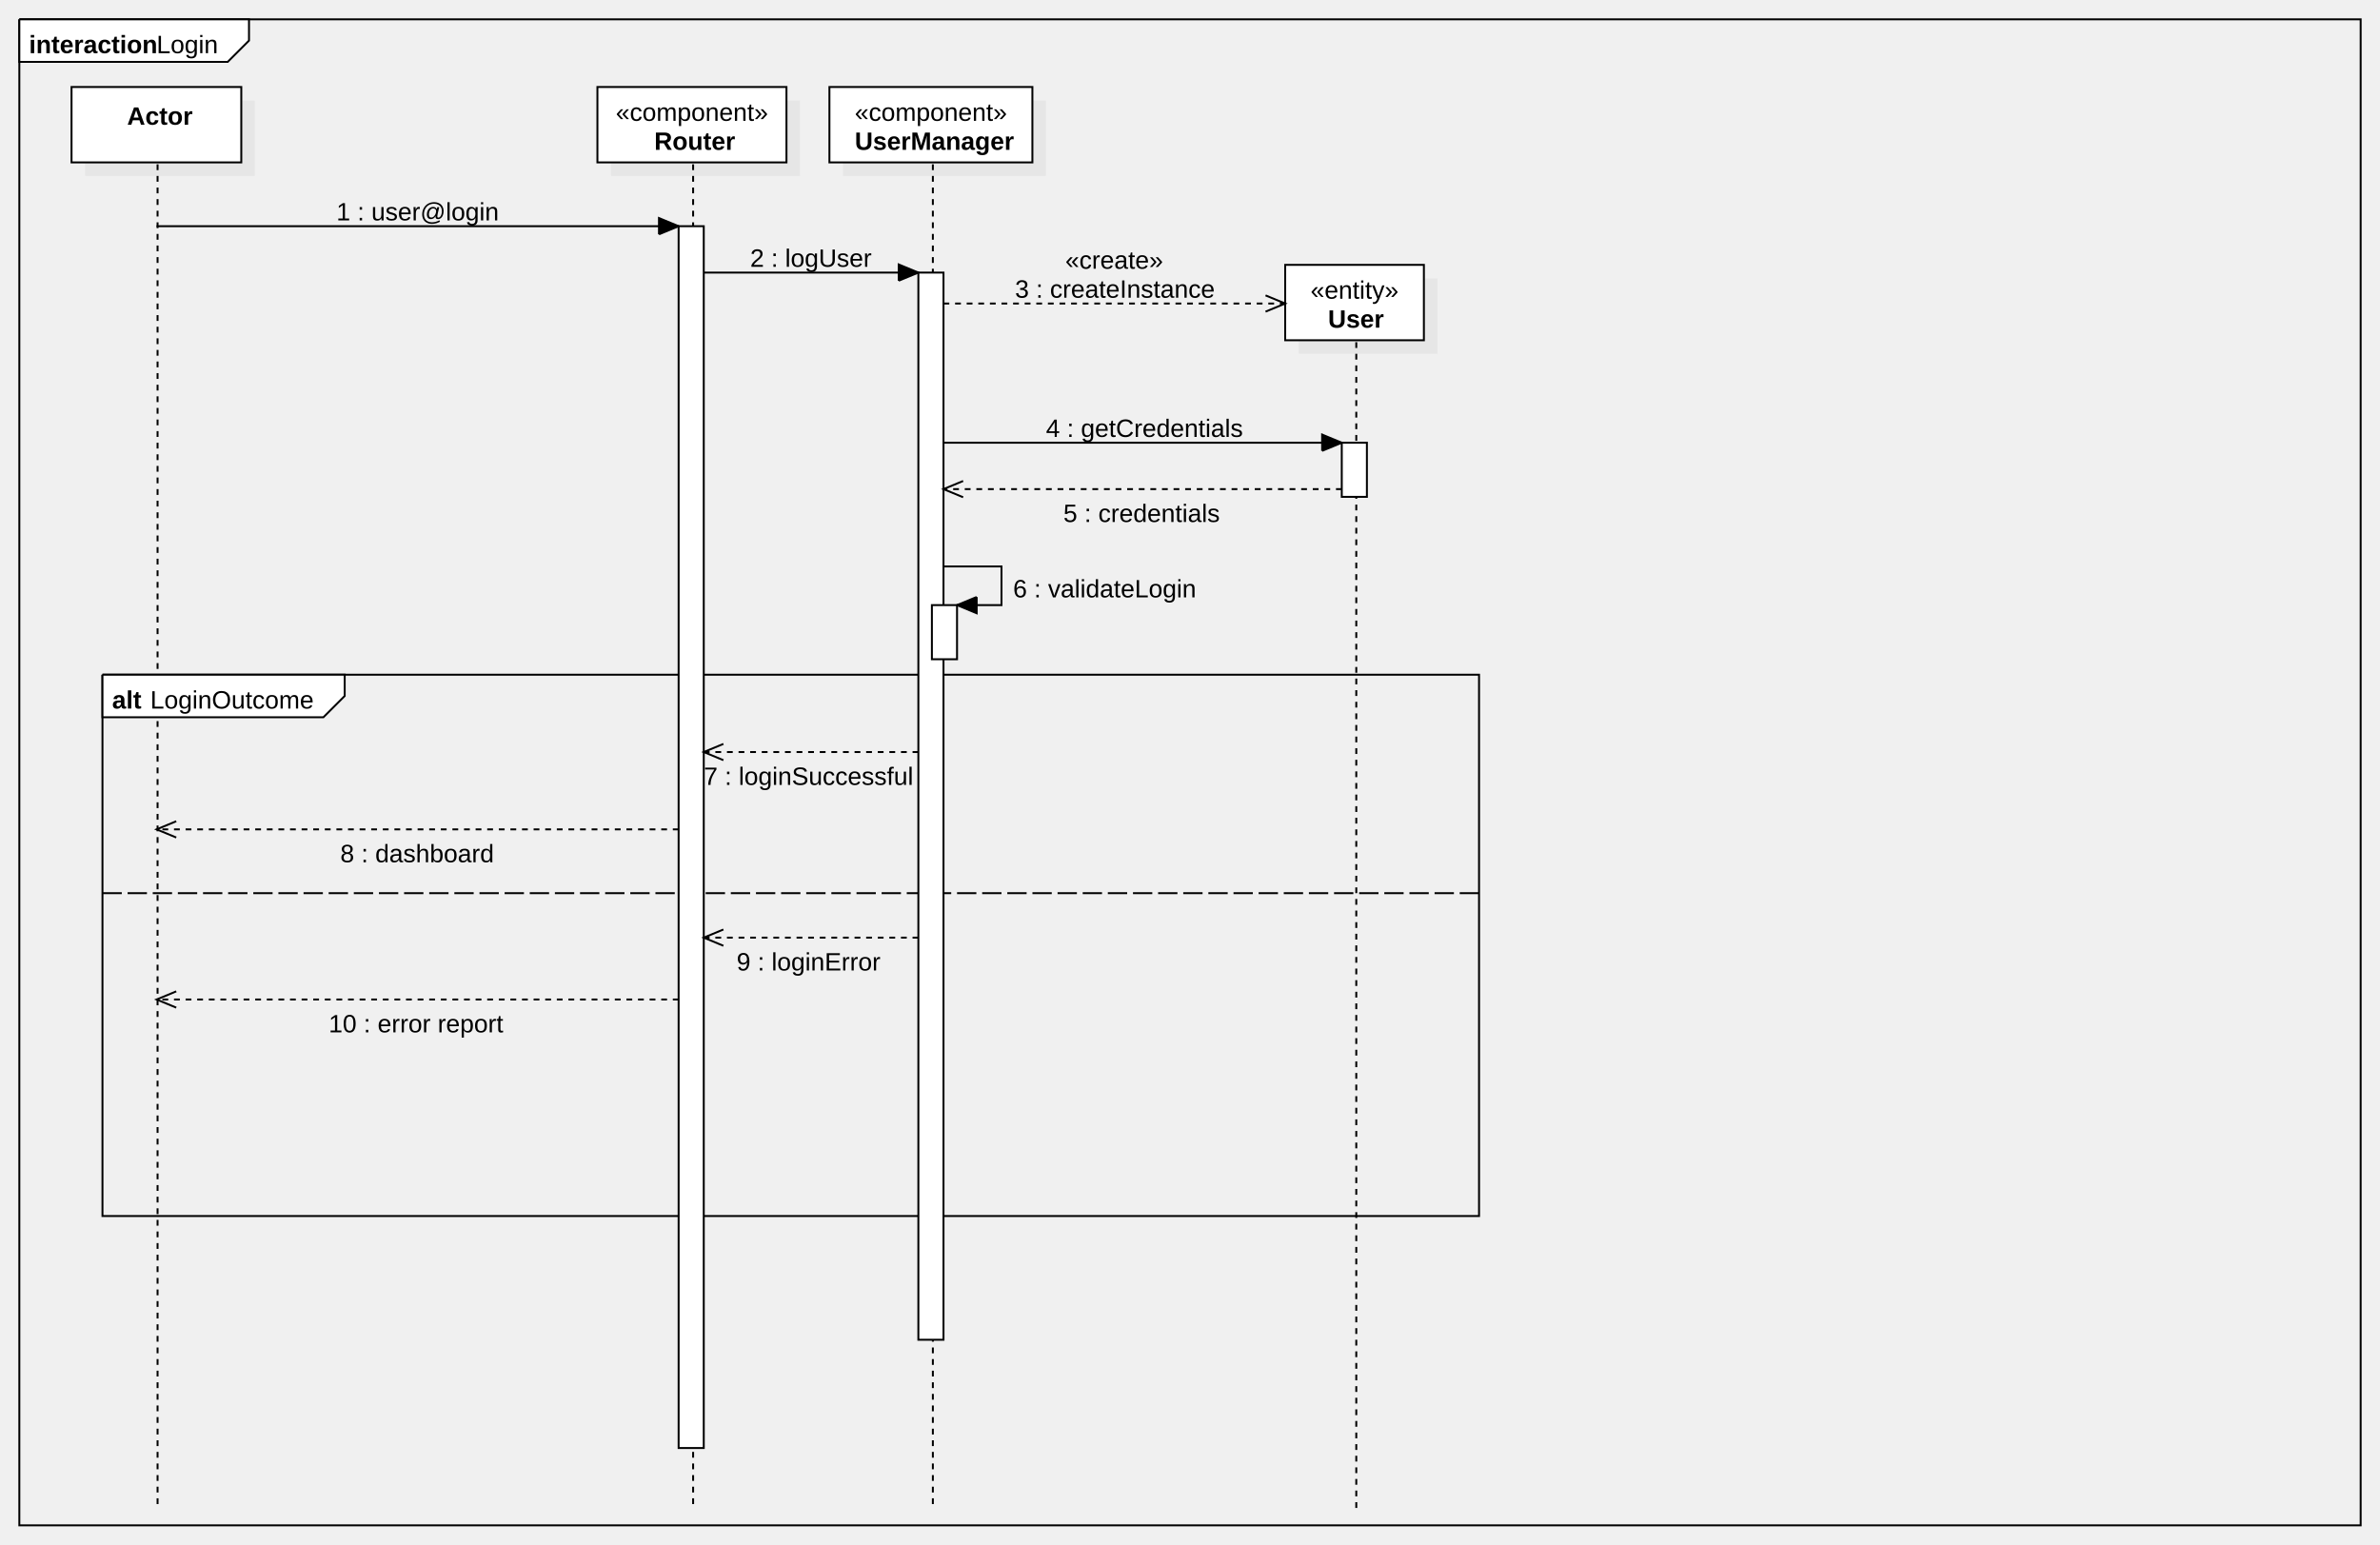
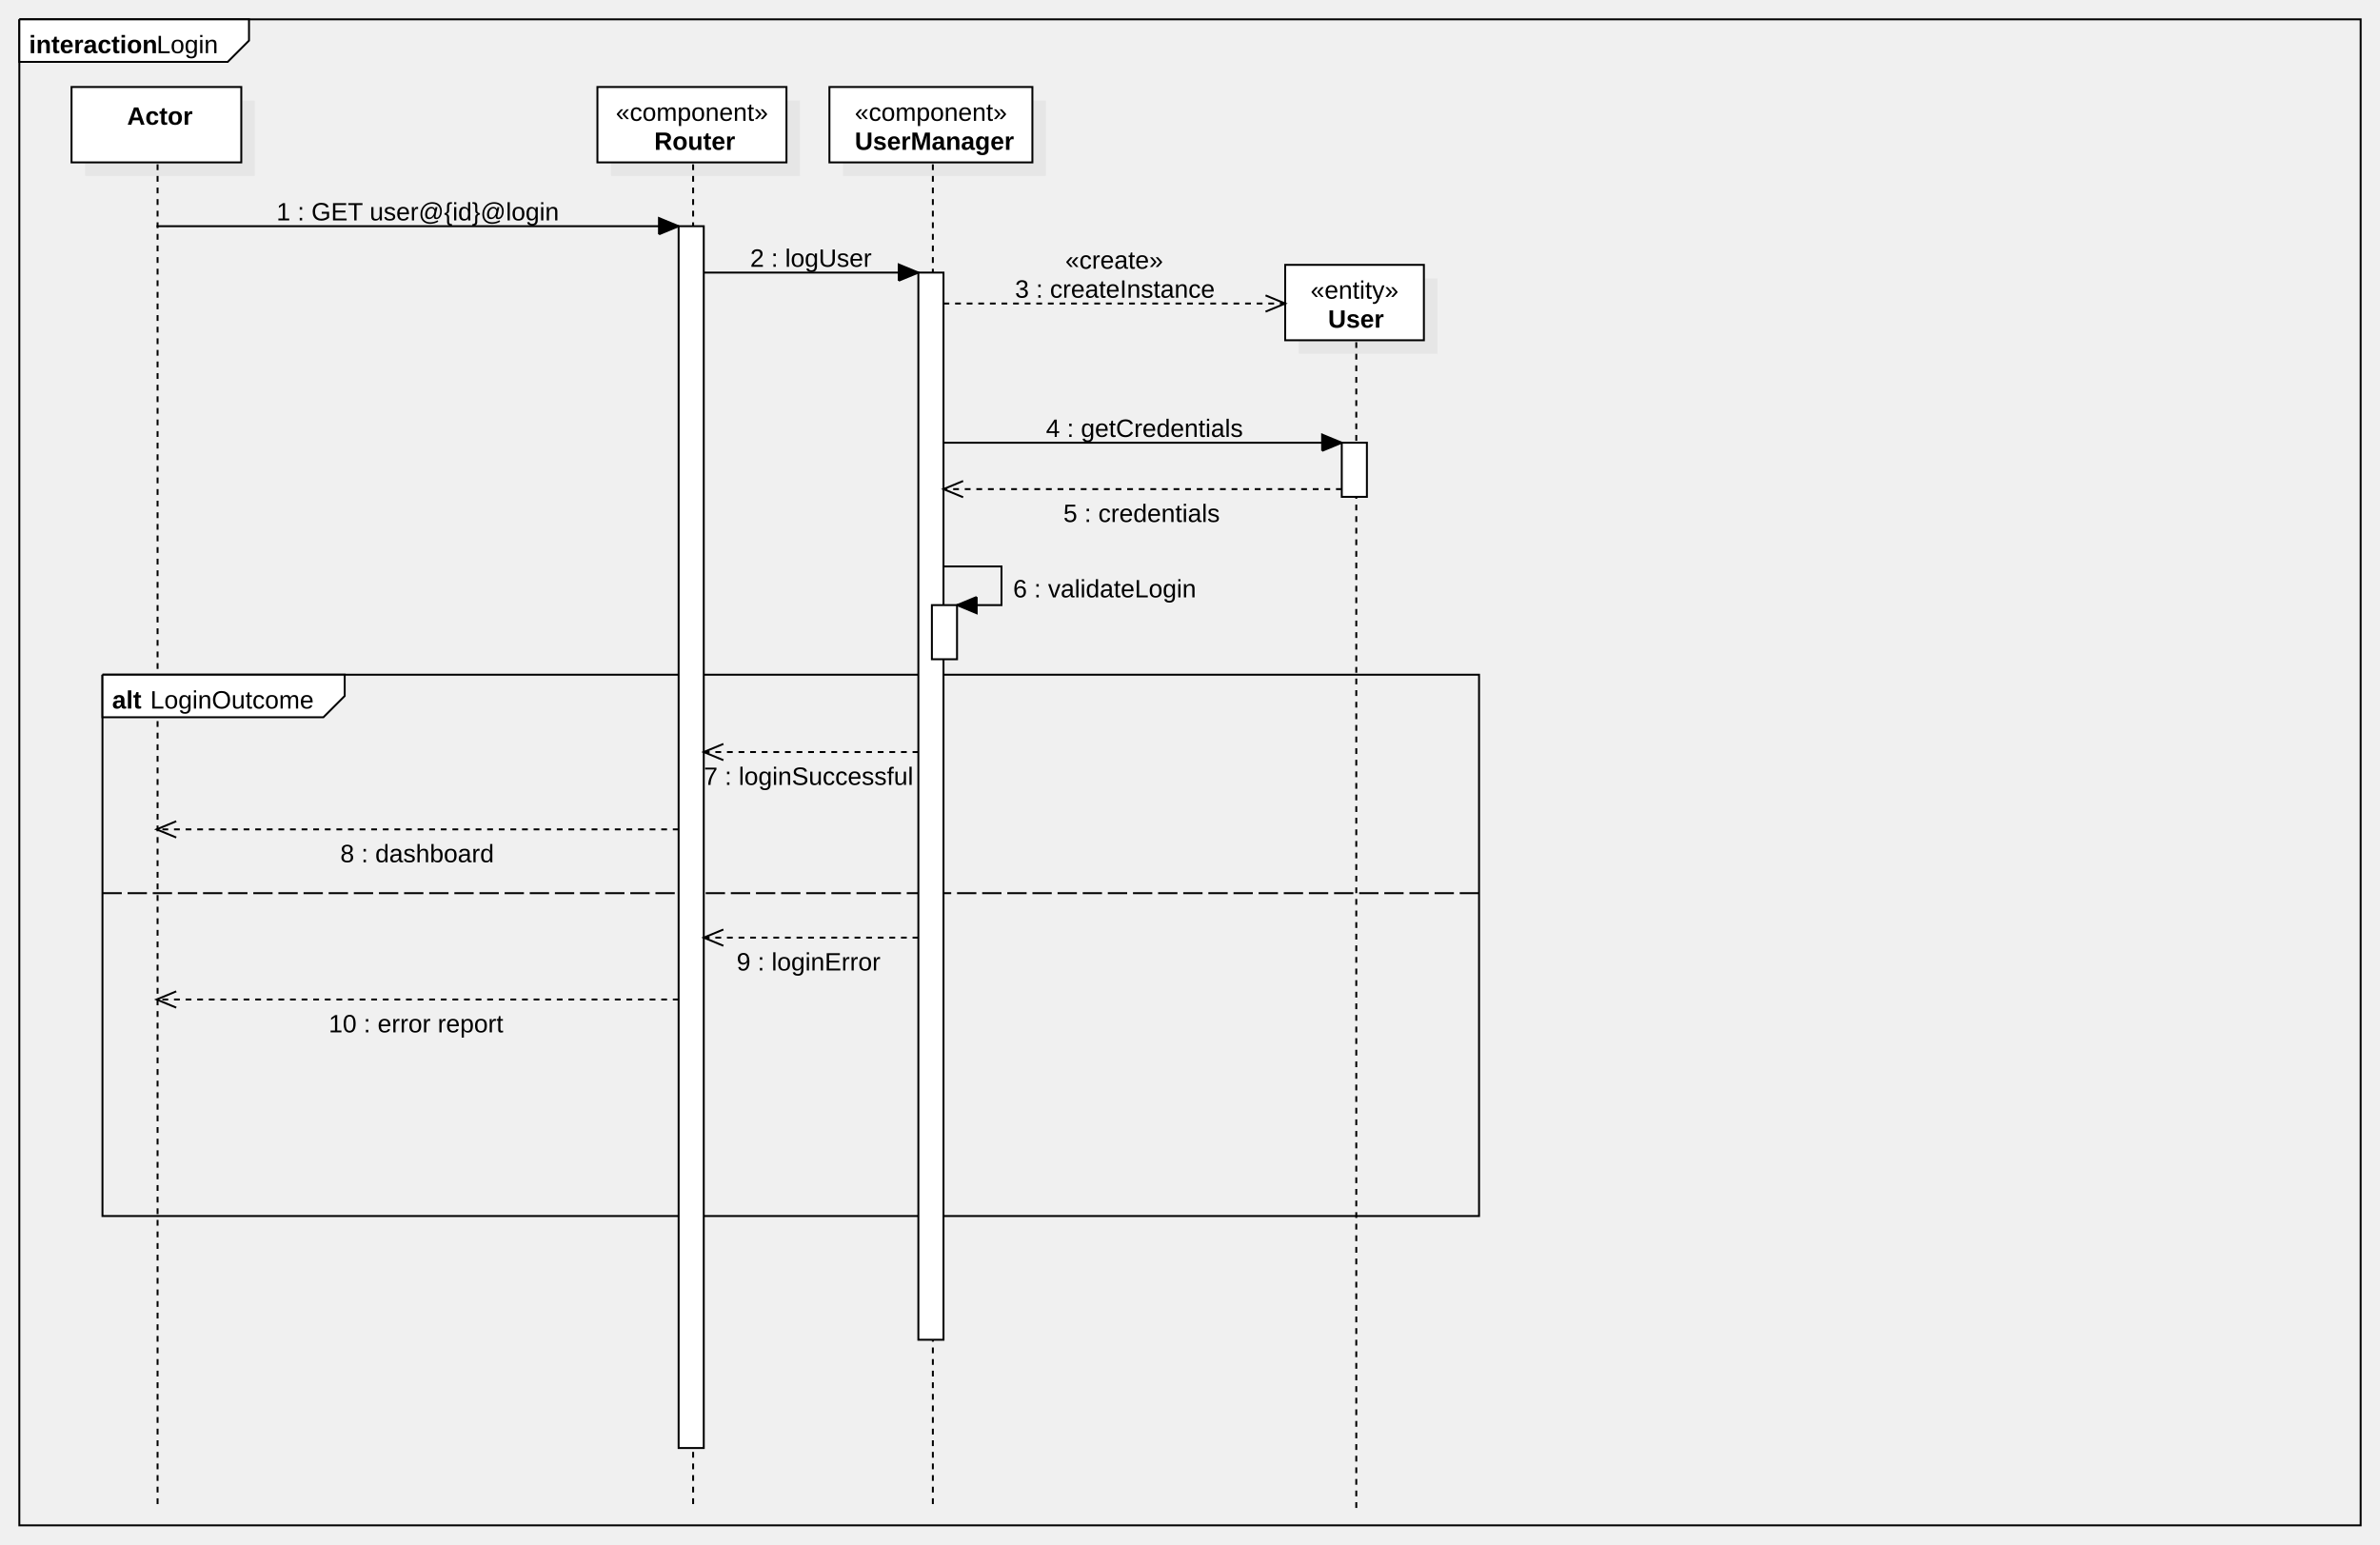
<svg xmlns="http://www.w3.org/2000/svg" version="1.1" width="1231" height="799">
  <defs />
  <g>
    <g transform="translate(5,5) scale(1,1)">
      <path fill="none" stroke="#000000" d="M 5 5 L 1216 5 L 1216 784 L 5 784 L 5 5" stroke-miterlimit="10" />
    </g>
    <g transform="translate(5,5) scale(1,1)">
      <path fill="#ffffff" stroke="none" d="M 5 5 L 5 27 L 112.787 27 L 123.787 16 L 123.787 5 L 5 5" />
    </g>
    <g transform="translate(5,5) scale(1,1)">
      <path fill="none" stroke="#000000" d="M 5 5 L 5 27 L 112.787 27 L 123.787 16 L 123.787 5 L 5 5 L 5 5" stroke-miterlimit="10" />
    </g>
    <g transform="translate(5,5) scale(1,1)">
      <g>
        <path fill="none" stroke="none" />
        <text fill="#000000" stroke="none" font-family="Arial" font-size="13px" font-style="normal" font-weight="normal" text-decoration="none" x="75.979" y="22.5">Login</text>
      </g>
    </g>
    <g transform="translate(5,5) scale(1,1)">
      <g>
        <path fill="none" stroke="none" />
        <text fill="#000000" stroke="none" font-family="Arial" font-size="13px" font-style="normal" font-weight="bold" text-decoration="none" x="10" y="22.5">interaction</text>
      </g>
    </g>
    <g transform="translate(5,5) scale(1,1)">
      <rect fill="#C0C0C0" stroke="none" x="39" y="47" width="87.802" height="39" opacity="0.2" />
    </g>
    <g transform="translate(5,5) scale(1,1)">
      <rect fill="#ffffff" stroke="none" x="32" y="40" width="87.802" height="39" />
    </g>
    <g transform="translate(5,5) scale(1,1)">
      <path fill="none" stroke="#000000" d="M 32 40 L 119.802 40 L 119.802 79 L 32 79 L 32 40 Z Z" stroke-miterlimit="10" />
    </g>
    <g transform="translate(5,5) scale(1,1)">
      <g>
        <path fill="none" stroke="none" />
        <text fill="#000000" stroke="none" font-family="Arial" font-size="13px" font-style="normal" font-weight="bold" text-decoration="none" x="60.73" y="59.5">Actor</text>
      </g>
    </g>
    <g transform="translate(5,5) scale(1,1)">
      <path fill="none" stroke="#000000" d="M 76.5 80 L 76.5 776" stroke-miterlimit="10" stroke-dasharray="3" />
    </g>
    <g transform="translate(5,5) scale(1,1)">
      <rect fill="#C0C0C0" stroke="none" x="311" y="47" width="97.781" height="39" opacity="0.2" />
    </g>
    <g transform="translate(5,5) scale(1,1)">
      <rect fill="#ffffff" stroke="none" x="304" y="40" width="97.781" height="39" />
    </g>
    <g transform="translate(5,5) scale(1,1)">
      <path fill="none" stroke="#000000" d="M 304 40 L 401.781 40 L 401.781 79 L 304 79 L 304 40 Z Z" stroke-miterlimit="10" />
    </g>
    <g transform="translate(5,5) scale(1,1)">
      <g>
        <path fill="none" stroke="none" />
        <text fill="#000000" stroke="none" font-family="Arial" font-size="13px" font-style="normal" font-weight="normal" text-decoration="none" x="313.5" y="57.5">«component»</text>
      </g>
    </g>
    <g transform="translate(5,5) scale(1,1)">
      <g>
        <path fill="none" stroke="none" />
        <text fill="#000000" stroke="none" font-family="Arial" font-size="13px" font-style="normal" font-weight="bold" text-decoration="none" x="333.381" y="72.5">Router</text>
      </g>
    </g>
    <g transform="translate(5,5) scale(1,1)">
      <path fill="none" stroke="#000000" d="M 353.5 80 L 353.5 776" stroke-miterlimit="10" stroke-dasharray="3" />
    </g>
    <g transform="translate(5,5) scale(1,1)">
      <rect fill="#C0C0C0" stroke="none" x="431" y="47" width="104.979" height="39" opacity="0.2" />
    </g>
    <g transform="translate(5,5) scale(1,1)">
      <rect fill="#ffffff" stroke="none" x="424" y="40" width="104.979" height="39" />
    </g>
    <g transform="translate(5,5) scale(1,1)">
      <path fill="none" stroke="#000000" d="M 424 40 L 528.979 40 L 528.979 79 L 424 79 L 424 40 Z Z" stroke-miterlimit="10" />
    </g>
    <g transform="translate(5,5) scale(1,1)">
      <g>
        <path fill="none" stroke="none" />
        <text fill="#000000" stroke="none" font-family="Arial" font-size="13px" font-style="normal" font-weight="normal" text-decoration="none" x="437.099" y="57.5">«component»</text>
      </g>
    </g>
    <g transform="translate(5,5) scale(1,1)">
      <g>
        <path fill="none" stroke="none" />
        <text fill="#000000" stroke="none" font-family="Arial" font-size="13px" font-style="normal" font-weight="bold" text-decoration="none" x="437.112" y="72.5">UserManager</text>
      </g>
    </g>
    <g transform="translate(5,5) scale(1,1)">
      <path fill="none" stroke="#000000" d="M 477.5 80 L 477.5 776" stroke-miterlimit="10" stroke-dasharray="3" />
    </g>
    <g transform="translate(5,5) scale(1,1)">
      <rect fill="#C0C0C0" stroke="none" x="666.736" y="139" width="71.736" height="39" opacity="0.2" />
    </g>
    <g transform="translate(5,5) scale(1,1)">
      <rect fill="#ffffff" stroke="none" x="659.736" y="132" width="71.736" height="39" />
    </g>
    <g transform="translate(5,5) scale(1,1)">
      <path fill="none" stroke="#000000" d="M 659.736 132 L 731.473 132 L 731.473 171 L 659.736 171 L 659.736 132 Z Z" stroke-miterlimit="10" />
    </g>
    <g transform="translate(5,5) scale(1,1)">
      <g>
        <path fill="none" stroke="none" />
        <text fill="#000000" stroke="none" font-family="Arial" font-size="13px" font-style="normal" font-weight="normal" text-decoration="none" x="672.839" y="149.5">«entity»</text>
      </g>
    </g>
    <g transform="translate(5,5) scale(1,1)">
      <g>
        <path fill="none" stroke="none" />
        <text fill="#000000" stroke="none" font-family="Arial" font-size="13px" font-style="normal" font-weight="bold" text-decoration="none" x="681.881" y="164.5">User</text>
      </g>
    </g>
    <g transform="translate(5,5) scale(1,1)">
      <path fill="none" stroke="#000000" d="M 696.5 172 L 696.5 776" stroke-miterlimit="10" stroke-dasharray="3" />
    </g>
    <g transform="translate(5,5) scale(1,1)">
      <path fill="none" stroke="#000000" d="M 48 344 L 760 344 L 760 624 L 48 624 L 48 344" stroke-miterlimit="10" />
    </g>
    <g transform="translate(5,5) scale(1,1)">
      <path fill="#ffffff" stroke="none" d="M 48 344 L 48 366 L 162.281 366 L 173.281 355 L 173.281 344 L 48 344" />
    </g>
    <g transform="translate(5,5) scale(1,1)">
      <path fill="none" stroke="#000000" d="M 48 344 L 48 366 L 162.281 366 L 173.281 355 L 173.281 344 L 48 344 L 48 344" stroke-miterlimit="10" />
    </g>
    <g transform="translate(5,5) scale(1,1)">
      <g>
        <path fill="none" stroke="none" />
        <text fill="#000000" stroke="none" font-family="Arial" font-size="13px" font-style="normal" font-weight="normal" text-decoration="none" x="72.73" y="361.5">LoginOutcome</text>
      </g>
    </g>
    <g transform="translate(5,5) scale(1,1)">
      <g>
        <path fill="none" stroke="none" />
        <text fill="#000000" stroke="none" font-family="Arial" font-size="13px" font-style="normal" font-weight="bold" text-decoration="none" x="53" y="361.5">alt</text>
      </g>
    </g>
    <g transform="translate(5,5) scale(1,1)">
      <path fill="none" stroke="#000000" d="M 48 457 L 760 457" stroke-miterlimit="10" stroke-dasharray="10,3" />
    </g>
    <g transform="translate(5,5) scale(1,1)">
      <path fill="none" stroke="#000000" d="M 76 112 L 346 112" stroke-miterlimit="10" />
    </g>
    <g transform="translate(5,5) scale(1,1)">
      <path fill="#000000" stroke="none" d="M 335.837 116.21 L 346 112 L 335.837 107.79" />
    </g>
    <g transform="translate(5,5) scale(1,1)">
      <path fill="none" stroke="#000000" d="M 335.837 116.21 L 346 112 L 335.837 107.79 L 335.837 116.21" stroke-miterlimit="10" />
    </g>
    <g transform="translate(5,5) scale(1,1)">
      <g>
        <path fill="none" stroke="none" />
-         <text fill="#000000" stroke="none" font-family="Arial" font-size="13px" font-style="normal" font-weight="normal" text-decoration="none" x="169" y="109">1 : user@login</text>
+         <text fill="#000000" stroke="none" font-family="Arial" font-size="13px" font-style="normal" font-weight="normal" text-decoration="none" x="138" y="109">1 : GET user@{id}@login</text>
      </g>
    </g>
    <g transform="translate(5,5) scale(1,1)">
      <rect fill="#ffffff" stroke="none" x="346" y="112" width="13" height="632" />
    </g>
    <g transform="translate(5,5) scale(1,1)">
      <path fill="none" stroke="#000000" d="M 346 112 L 359 112 L 359 744 L 346 744 L 346 112 Z Z" stroke-miterlimit="10" />
    </g>
    <g transform="translate(5,5) scale(1,1)">
      <path fill="none" stroke="#000000" d="M 359 136 L 470 136" stroke-miterlimit="10" />
    </g>
    <g transform="translate(5,5) scale(1,1)">
      <path fill="#000000" stroke="none" d="M 459.837 140.21 L 470 136 L 459.837 131.79" />
    </g>
    <g transform="translate(5,5) scale(1,1)">
      <path fill="none" stroke="#000000" d="M 459.837 140.21 L 470 136 L 459.837 131.79 L 459.837 140.21" stroke-miterlimit="10" />
    </g>
    <g transform="translate(5,5) scale(1,1)">
      <g>
        <path fill="none" stroke="none" />
        <text fill="#000000" stroke="none" font-family="Arial" font-size="13px" font-style="normal" font-weight="normal" text-decoration="none" x="383" y="133">2 : logUser</text>
      </g>
    </g>
    <g transform="translate(5,5) scale(1,1)">
      <rect fill="#ffffff" stroke="none" x="470" y="136" width="13" height="552" />
    </g>
    <g transform="translate(5,5) scale(1,1)">
      <path fill="none" stroke="#000000" d="M 470 136 L 483 136 L 483 688 L 470 688 L 470 136 Z Z" stroke-miterlimit="10" />
    </g>
    <g transform="translate(5,5) scale(1,1)">
      <path fill="none" stroke="#000000" d="M 483 152 L 659.736 152" stroke-miterlimit="10" stroke-dasharray="3" />
    </g>
    <g transform="translate(5,5) scale(1,1)">
      <path fill="none" stroke="#000000" d="M 649.574 156.21 L 659.736 152 L 649.574 147.79" stroke-miterlimit="10" />
    </g>
    <g transform="translate(5,5) scale(1,1)">
      <g>
        <path fill="none" stroke="none" />
        <text fill="#000000" stroke="none" font-family="Arial" font-size="13px" font-style="normal" font-weight="normal" text-decoration="none" x="520" y="149">3 : createInstance</text>
      </g>
    </g>
    <g transform="translate(5,5) scale(1,1)">
      <g>
        <path fill="none" stroke="none" />
        <text fill="#000000" stroke="none" font-family="Arial" font-size="13px" font-style="normal" font-weight="normal" text-decoration="none" x="546" y="134">«create»</text>
      </g>
    </g>
    <g transform="translate(5,5) scale(1,1)">
      <path fill="none" stroke="#000000" d="M 483 224 L 689 224" stroke-miterlimit="10" />
    </g>
    <g transform="translate(5,5) scale(1,1)">
      <path fill="#000000" stroke="none" d="M 678.837 228.21 L 689 224 L 678.837 219.79" />
    </g>
    <g transform="translate(5,5) scale(1,1)">
      <path fill="none" stroke="#000000" d="M 678.837 228.21 L 689 224 L 678.837 219.79 L 678.837 228.21" stroke-miterlimit="10" />
    </g>
    <g transform="translate(5,5) scale(1,1)">
      <g>
        <path fill="none" stroke="none" />
        <text fill="#000000" stroke="none" font-family="Arial" font-size="13px" font-style="normal" font-weight="normal" text-decoration="none" x="536" y="221">4 : getCredentials</text>
      </g>
    </g>
    <g transform="translate(5,5) scale(1,1)">
      <rect fill="#ffffff" stroke="none" x="689" y="224" width="13" height="28" />
    </g>
    <g transform="translate(5,5) scale(1,1)">
      <path fill="none" stroke="#000000" d="M 689 224 L 702 224 L 702 252 L 689 252 L 689 224 Z Z" stroke-miterlimit="10" />
    </g>
    <g transform="translate(5,5) scale(1,1)">
      <path fill="none" stroke="#000000" d="M 689 248 L 483 248" stroke-miterlimit="10" stroke-dasharray="3" />
    </g>
    <g transform="translate(5,5) scale(1,1)">
      <path fill="none" stroke="#000000" d="M 493.163 243.79 L 483 248 L 493.163 252.21" stroke-miterlimit="10" />
    </g>
    <g transform="translate(5,5) scale(1,1)">
      <g>
        <path fill="none" stroke="none" />
        <text fill="#000000" stroke="none" font-family="Arial" font-size="13px" font-style="normal" font-weight="normal" text-decoration="none" x="545" y="265">5 : credentials</text>
      </g>
    </g>
    <g transform="translate(5,5) scale(1,1)">
      <path fill="none" stroke="#000000" d="M 483 288 L 513 288 L 513 308 L 490 308" stroke-miterlimit="10" />
    </g>
    <g transform="translate(5,5) scale(1,1)">
      <path fill="#000000" stroke="none" d="M 500.163 303.79 L 490 308 L 500.163 312.21" />
    </g>
    <g transform="translate(5,5) scale(1,1)">
      <path fill="none" stroke="#000000" d="M 500.163 303.79 L 490 308 L 500.163 312.21 L 500.163 303.79" stroke-miterlimit="10" />
    </g>
    <g transform="translate(5,5) scale(1,1)">
      <g>
        <path fill="none" stroke="none" />
        <text fill="#000000" stroke="none" font-family="Arial" font-size="13px" font-style="normal" font-weight="normal" text-decoration="none" x="519" y="304">6 : validateLogin</text>
      </g>
    </g>
    <g transform="translate(5,5) scale(1,1)">
      <rect fill="#ffffff" stroke="none" x="477" y="308" width="13" height="28" />
    </g>
    <g transform="translate(5,5) scale(1,1)">
      <path fill="none" stroke="#000000" d="M 477 308 L 490 308 L 490 336 L 477 336 L 477 308 Z Z" stroke-miterlimit="10" />
    </g>
    <g transform="translate(5,5) scale(1,1)">
      <path fill="none" stroke="#000000" d="M 470 384 L 359 384" stroke-miterlimit="10" stroke-dasharray="3" />
    </g>
    <g transform="translate(5,5) scale(1,1)">
      <path fill="none" stroke="#000000" d="M 369.163 379.79 L 359 384 L 369.163 388.21" stroke-miterlimit="10" />
    </g>
    <g transform="translate(5,5) scale(1,1)">
      <g>
        <path fill="none" stroke="none" />
        <text fill="#000000" stroke="none" font-family="Arial" font-size="13px" font-style="normal" font-weight="normal" text-decoration="none" x="359" y="401">7 : loginSuccessful</text>
      </g>
    </g>
    <g transform="translate(5,5) scale(1,1)">
      <path fill="none" stroke="#000000" d="M 346 424 L 76 424" stroke-miterlimit="10" stroke-dasharray="3" />
    </g>
    <g transform="translate(5,5) scale(1,1)">
      <path fill="none" stroke="#000000" d="M 86.163 419.79 L 76 424 L 86.163 428.21" stroke-miterlimit="10" />
    </g>
    <g transform="translate(5,5) scale(1,1)">
      <g>
        <path fill="none" stroke="none" />
        <text fill="#000000" stroke="none" font-family="Arial" font-size="13px" font-style="normal" font-weight="normal" text-decoration="none" x="171" y="441">8 : dashboard</text>
      </g>
    </g>
    <g transform="translate(5,5) scale(1,1)">
      <path fill="none" stroke="#000000" d="M 470 480 L 359 480" stroke-miterlimit="10" stroke-dasharray="3" />
    </g>
    <g transform="translate(5,5) scale(1,1)">
      <path fill="none" stroke="#000000" d="M 369.163 475.79 L 359 480 L 369.163 484.21" stroke-miterlimit="10" />
    </g>
    <g transform="translate(5,5) scale(1,1)">
      <g>
        <path fill="none" stroke="none" />
        <text fill="#000000" stroke="none" font-family="Arial" font-size="13px" font-style="normal" font-weight="normal" text-decoration="none" x="376" y="497">9 : loginError</text>
      </g>
    </g>
    <g transform="translate(5,5) scale(1,1)">
      <path fill="none" stroke="#000000" d="M 346 512 L 76 512" stroke-miterlimit="10" stroke-dasharray="3" />
    </g>
    <g transform="translate(5,5) scale(1,1)">
      <path fill="none" stroke="#000000" d="M 86.163 507.79 L 76 512 L 86.163 516.21" stroke-miterlimit="10" />
    </g>
    <g transform="translate(5,5) scale(1,1)">
      <g>
        <path fill="none" stroke="none" />
        <text fill="#000000" stroke="none" font-family="Arial" font-size="13px" font-style="normal" font-weight="normal" text-decoration="none" x="165" y="529">10 : error report</text>
      </g>
    </g>
  </g>
</svg>
